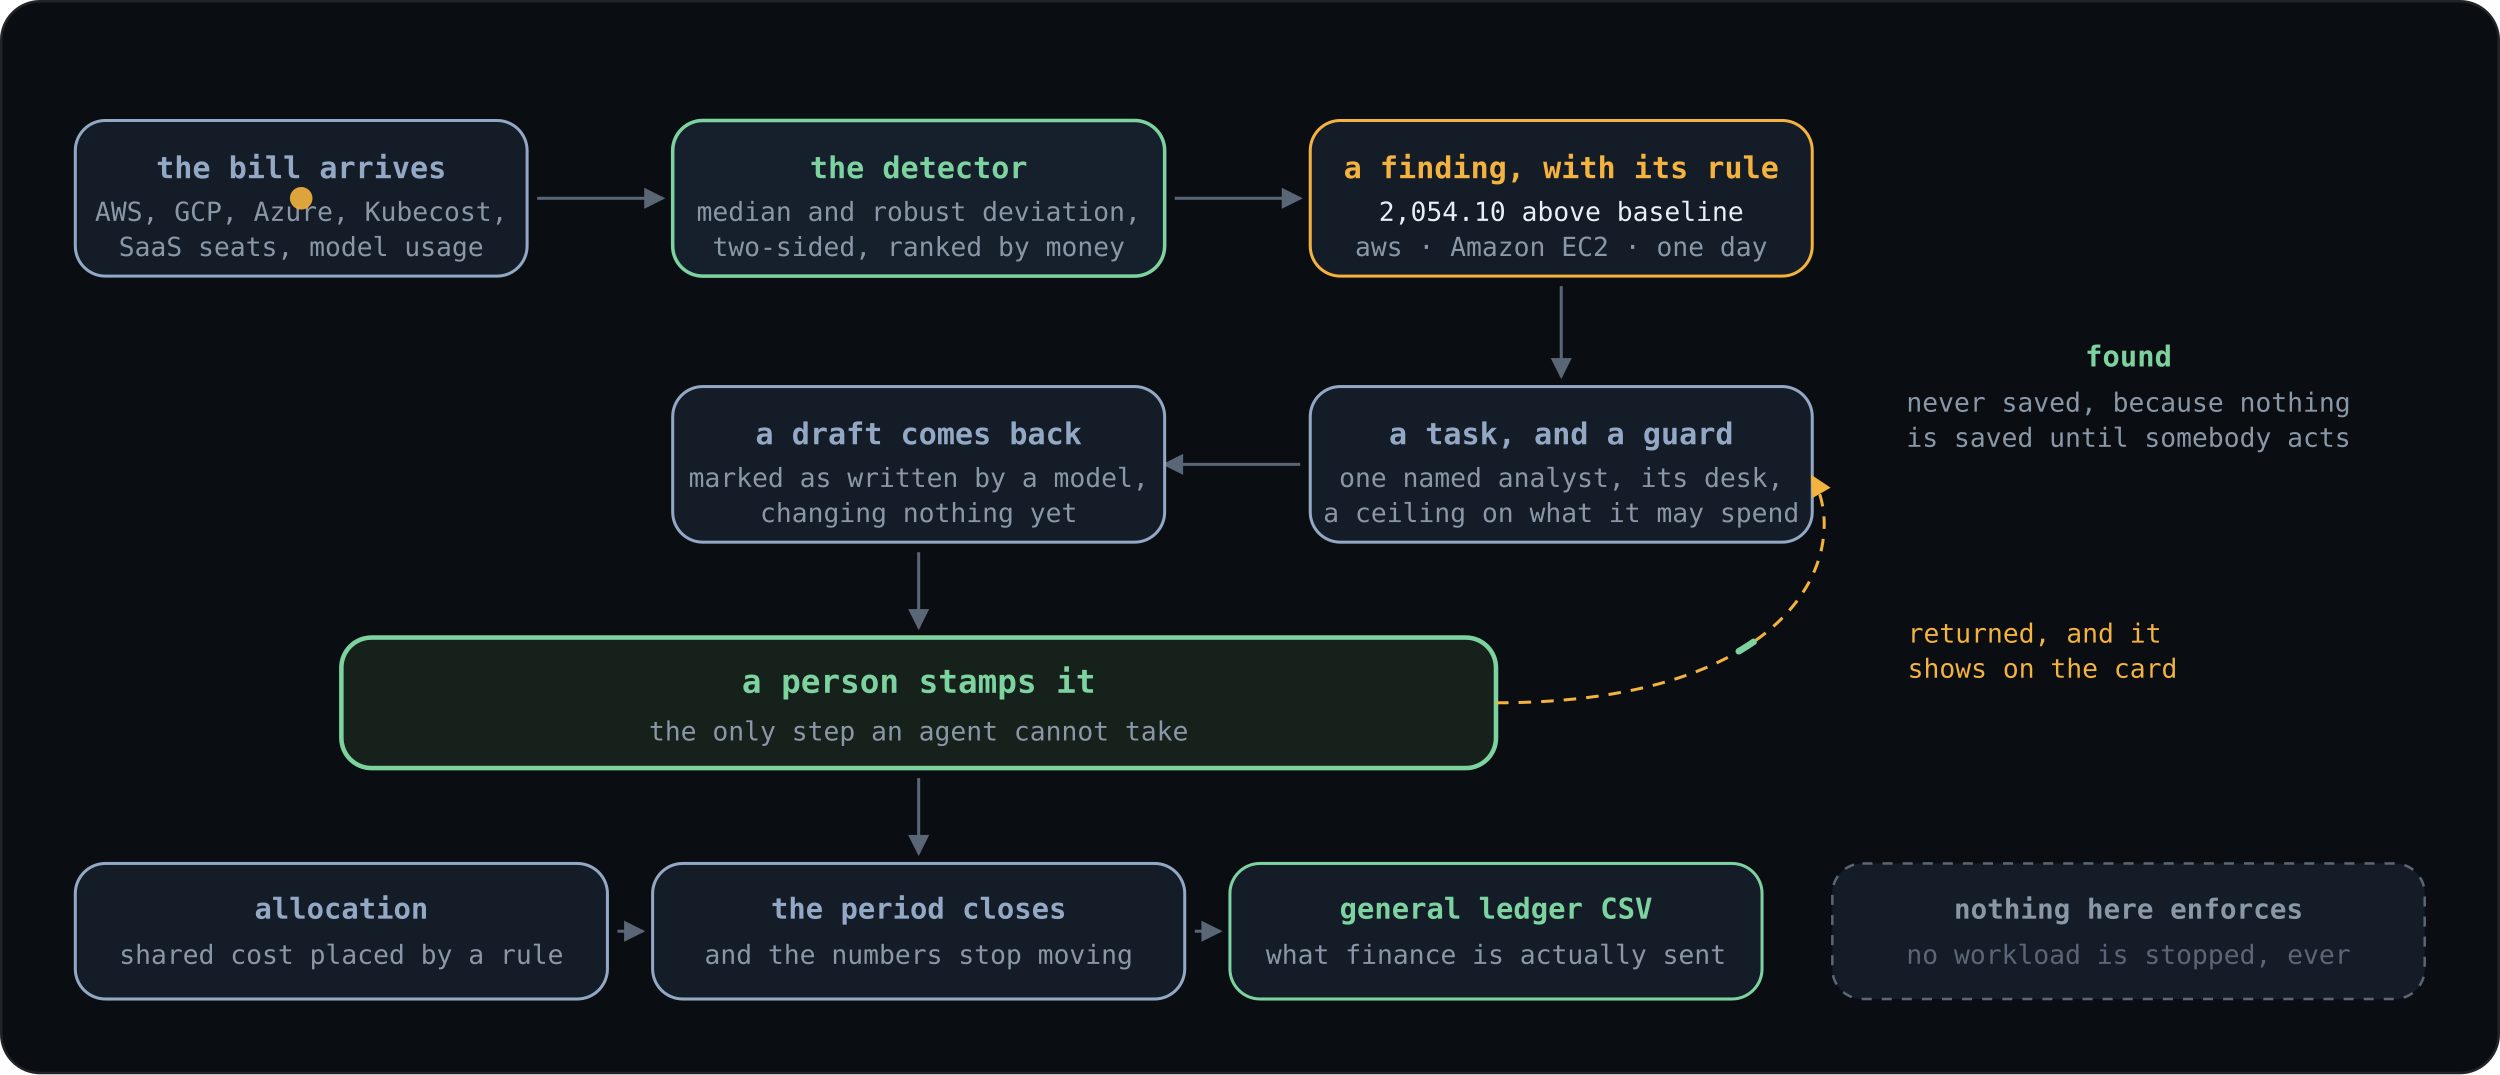
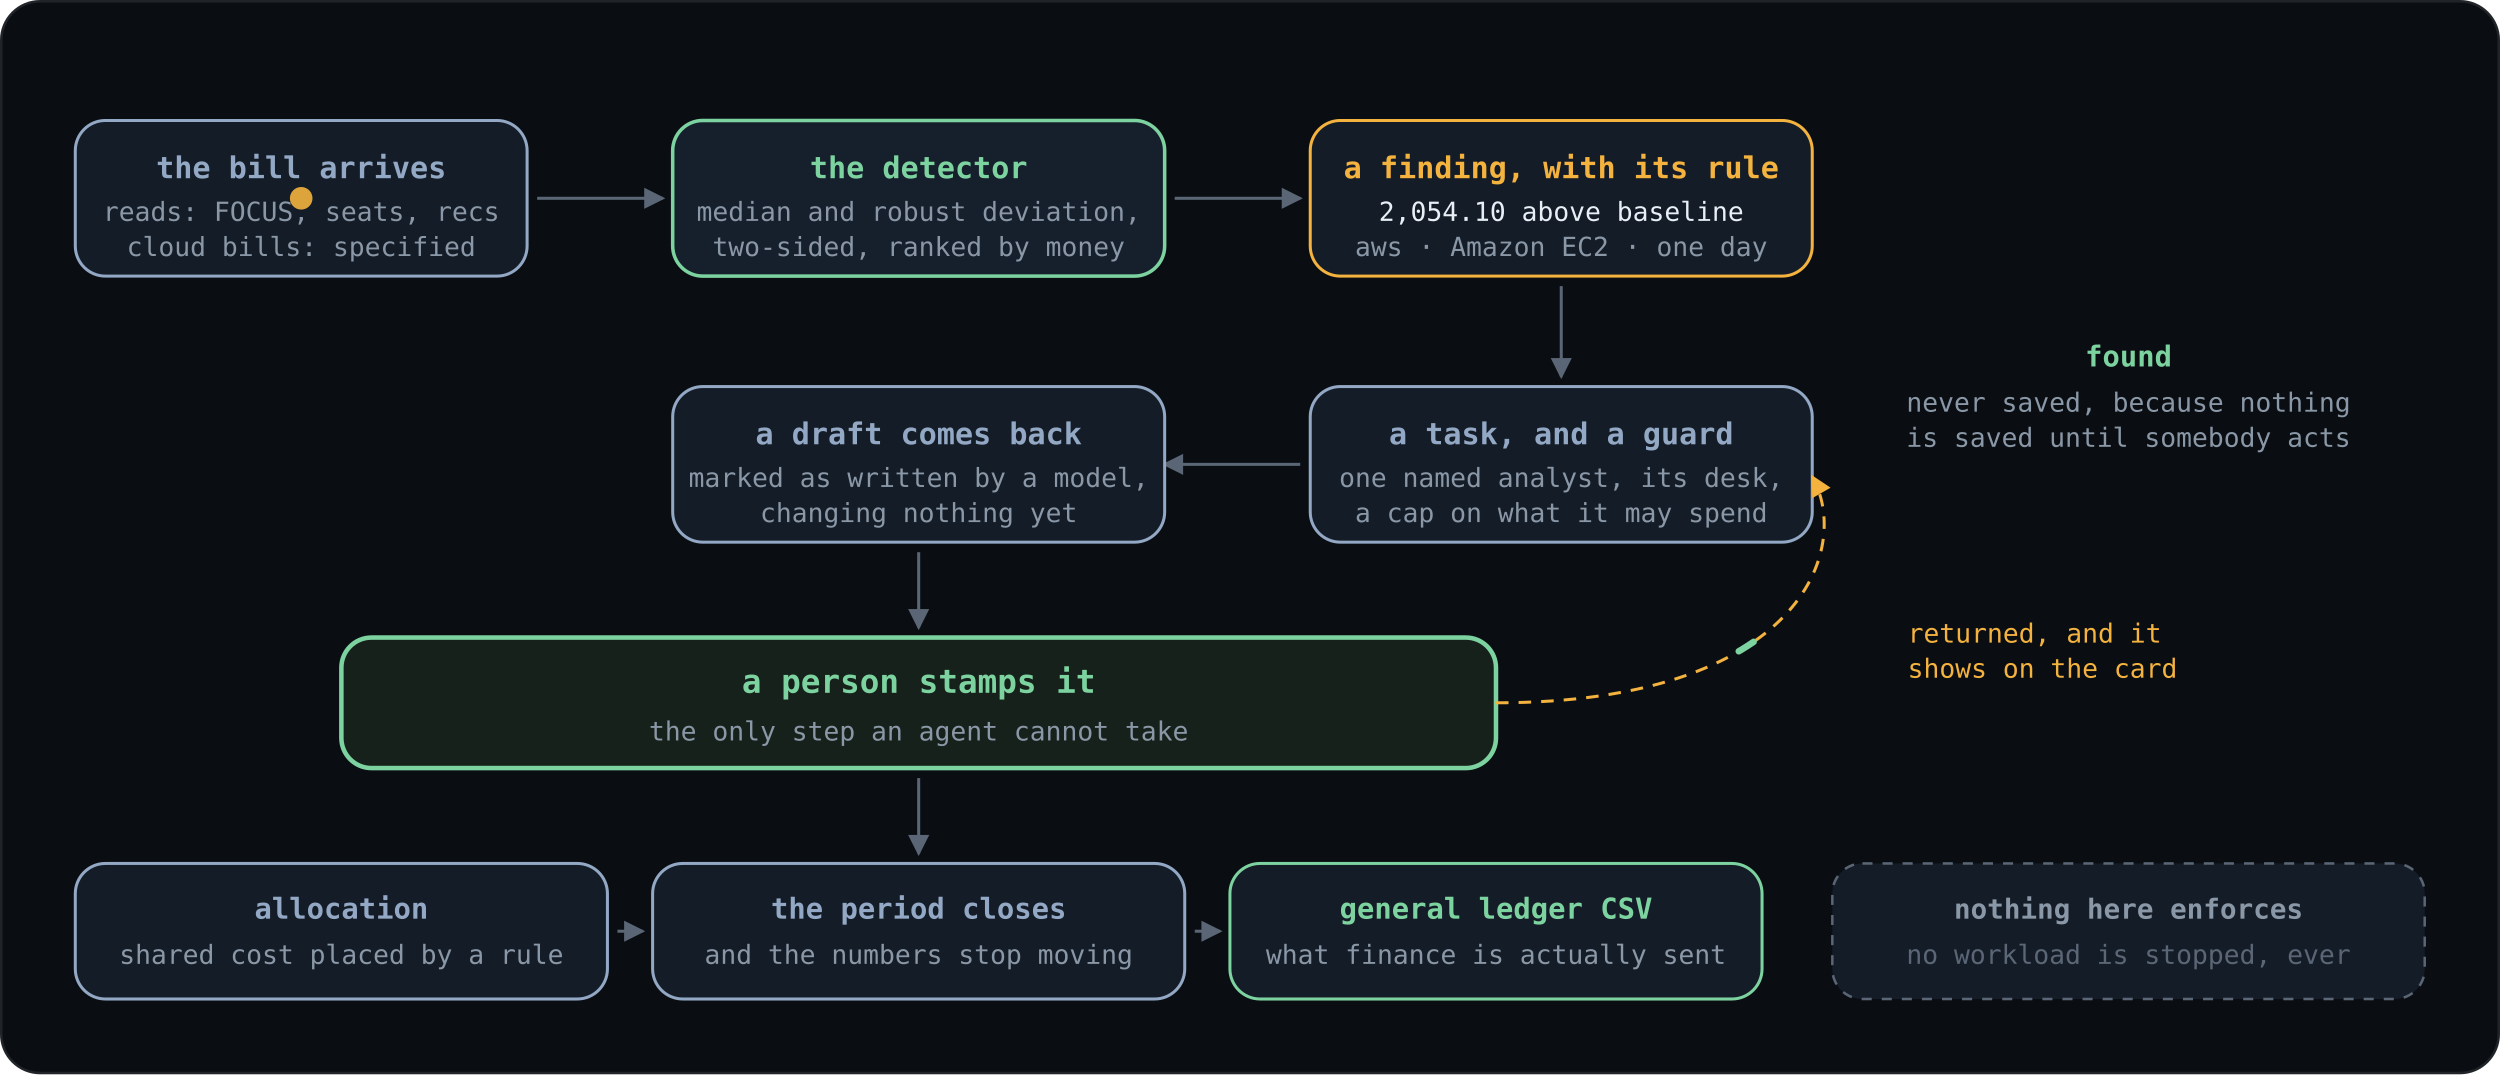
- <svg xmlns="http://www.w3.org/2000/svg" viewBox="-18 -18 996 428" width="996" height="428" role="img" aria-label="CostCrew: charges arrive from three connectors, a two-sided detector opens anomalies, and an agent analyst drafts a fix a person posts or returns">
+ <svg xmlns="http://www.w3.org/2000/svg" viewBox="-18 -18 996 428" width="996" height="428" role="img" aria-label="CostCrew: charges arrive from the connectors built so far (the TokenFuse FOCUS export, seats, recommendations; the cloud bills are specified and not yet read), a two-sided detector opens anomalies, and an agent analyst drafts a fix a person posts or returns">
  <rect x="-18" y="-18" width="996" height="428" rx="16" fill="#0A0E13" />
  <rect x="-17.5" y="-17.5" width="995" height="427" rx="15.5" fill="none" stroke="rgba(255,255,255,.09)" />
  <defs>
    <marker id="cc-a" viewBox="0 0 8 8" refX="7" refY="4" markerWidth="7" markerHeight="7" orient="auto">
      <path d="M0 0 L8 4 L0 8 z" fill="#5A6675" />
    </marker>
    <marker id="cc-w" viewBox="0 0 8 8" refX="7" refY="4" markerWidth="7" markerHeight="7" orient="auto">
      <path d="M0 0 L8 4 L0 8 z" fill="#F4B23E" />
    </marker>
    <style>
            .cc-t{font-family:ui-monospace,Menlo,monospace}
            @media (prefers-reduced-motion: reduce){ .cc-anim{display:none} }
          </style>
  </defs>
  <g class="cc-t" text-anchor="middle">
    <rect x="12" y="30" width="180" height="62" rx="12" fill="#141C27" stroke="#93A8C4" stroke-width="1.2" />
    <text x="102" y="53" fill="#93A8C4" font-size="12" font-weight="700">the bill arrives</text>
-     <text x="102" y="70" fill="#8A97A6" font-size="10.5">AWS, GCP, Azure, Kubecost,</text>
-     <text x="102" y="84" fill="#8A97A6" font-size="10.5">SaaS seats, model usage</text>
+     <text x="102" y="70" fill="#8A97A6" font-size="10.5">reads: FOCUS, seats, recs</text>
+     <text x="102" y="84" fill="#8A97A6" font-size="10.5">cloud bills: specified</text>
    <path d="M196 61 L246 61" stroke="#5A6675" stroke-width="1.2" fill="none" marker-end="url(#cc-a)" />
    <rect x="250" y="30" width="196" height="62" rx="12" fill="#161F2C" stroke="#7DD3A0" stroke-width="1.4">
      <animate attributeName="stroke-opacity" values="1;.45;1" dur="3.4s" repeatCount="indefinite" />
    </rect>
    <text x="348" y="53" fill="#7DD3A0" font-size="12" font-weight="700">the detector</text>
    <text x="348" y="70" fill="#8A97A6" font-size="10.5">median and robust deviation,</text>
    <text x="348" y="84" fill="#8A97A6" font-size="10.5">two-sided, ranked by money</text>
    <path d="M450 61 L500 61" stroke="#5A6675" stroke-width="1.2" fill="none" marker-end="url(#cc-a)" />
    <rect x="504" y="30" width="200" height="62" rx="12" fill="#141C27" stroke="#F4B23E" stroke-width="1.2" />
    <text x="604" y="53" fill="#F4B23E" font-size="12" font-weight="700">a finding, with its rule</text>
    <text x="604" y="70" fill="#E9EFF6" font-size="10.5">2,054.10 above baseline</text>
    <text x="604" y="84" fill="#8A97A6" font-size="10.5">aws · Amazon EC2 · one day</text>
    <path d="M604 96 L604 132" stroke="#5A6675" stroke-width="1.2" fill="none" marker-end="url(#cc-a)" />
    <rect x="504" y="136" width="200" height="62" rx="12" fill="#141C27" stroke="#93A8C4" stroke-width="1.2" />
    <text x="604" y="159" fill="#93A8C4" font-size="12" font-weight="700">a task, and a guard</text>
    <text x="604" y="176" fill="#8A97A6" font-size="10.5">one named analyst, its desk,</text>
-     <text x="604" y="190" fill="#8A97A6" font-size="10.5">a ceiling on what it may spend</text>
+     <text x="604" y="190" fill="#8A97A6" font-size="10.5">a cap on what it may spend</text>
    <path d="M500 167 L446 167" stroke="#5A6675" stroke-width="1.2" fill="none" marker-end="url(#cc-a)" />
    <rect x="250" y="136" width="196" height="62" rx="12" fill="#141C27" stroke="#93A8C4" stroke-width="1.2" />
    <text x="348" y="159" fill="#93A8C4" font-size="12" font-weight="700">a draft comes back</text>
    <text x="348" y="176" fill="#8A97A6" font-size="10.5">marked as written by a model,</text>
    <text x="348" y="190" fill="#8A97A6" font-size="10.5">changing nothing yet</text>
    <path d="M348 202 L348 232" stroke="#5A6675" stroke-width="1.2" fill="none" marker-end="url(#cc-a)" />
    <rect x="118" y="236" width="460" height="52" rx="12" fill="#16211B" stroke="#7DD3A0" stroke-width="1.8" />
    <text x="348" y="258" fill="#7DD3A0" font-size="13" font-weight="700">a person stamps it</text>
    <text x="348" y="277" fill="#8A97A6" font-size="10.5">the only step an agent cannot take</text>
    <path d="M578 262 C 700 262, 720 200, 704 172" stroke="#F4B23E" stroke-width="1.2" stroke-dasharray="5 4" fill="none" marker-end="url(#cc-w)" />
    <text x="742" y="238" fill="#F4B23E" font-size="10.5" text-anchor="start">returned, and it</text>
    <text x="742" y="252" fill="#F4B23E" font-size="10.5" text-anchor="start">shows on the card</text>
    <path d="M348 292 L348 322" stroke="#5A6675" stroke-width="1.2" fill="none" marker-end="url(#cc-a)" />
    <rect x="12" y="326" width="212" height="54" rx="12" fill="#141C27" stroke="#93A8C4" stroke-width="1.2" />
    <text x="118" y="348" fill="#93A8C4" font-size="11.5" font-weight="700">allocation</text>
    <text x="118" y="366" fill="#8A97A6" font-size="10.5">shared cost placed by a rule</text>
    <rect x="242" y="326" width="212" height="54" rx="12" fill="#141C27" stroke="#93A8C4" stroke-width="1.2" />
    <text x="348" y="348" fill="#93A8C4" font-size="11.5" font-weight="700">the period closes</text>
    <text x="348" y="366" fill="#8A97A6" font-size="10.5">and the numbers stop moving</text>
    <rect x="472" y="326" width="212" height="54" rx="12" fill="#141C27" stroke="#7DD3A0" stroke-width="1.2" />
    <text x="578" y="348" fill="#7DD3A0" font-size="11.5" font-weight="700">general ledger CSV</text>
    <text x="578" y="366" fill="#8A97A6" font-size="10.5">what finance is actually sent</text>
    <path d="M228 353 L238 353" stroke="#5A6675" stroke-width="1.2" fill="none" marker-end="url(#cc-a)" />
    <path d="M458 353 L468 353" stroke="#5A6675" stroke-width="1.2" fill="none" marker-end="url(#cc-a)" />
    <rect x="712" y="326" width="236" height="54" rx="12" fill="#141C27" stroke="#5A6675" stroke-width="1" stroke-dasharray="4 4" />
    <text x="830" y="348" fill="#8A97A6" font-size="11" font-weight="700">nothing here enforces</text>
    <text x="830" y="366" fill="#5A6675" font-size="10.5">no workload is stopped, ever</text>
    <text x="830" y="128" fill="#7DD3A0" font-size="11.5" font-weight="700">found</text>
    <text x="830" y="146" fill="#8A97A6" font-size="10.5">never saved, because nothing</text>
    <text x="830" y="160" fill="#8A97A6" font-size="10.5">is saved until somebody acts</text>
    <g class="cc-anim">
      <circle r="4.5" fill="#F4B23E" opacity=".9" transform="translate(102,61)">
        <animateMotion dur="11s" repeatCount="indefinite" path="M102 61 L348 61 L604 61 L604 167 L348 167 L348 262 L348 353 L578 353" />
      </circle>
    </g>
  </g>
  <g fill="none">
    <path d="M196 61 L246 61" fill="none" pathLength="100" stroke="#7DD3A0" stroke-width="2.6" stroke-linecap="round" stroke-dasharray="7 100" stroke-dashoffset="7">
      <animate attributeName="stroke-dashoffset" from="7" to="-100" dur="2.4s" begin="-0.00s" repeatCount="indefinite" />
    </path>
    <path d="M450 61 L500 61" fill="none" pathLength="100" stroke="#7DD3A0" stroke-width="2.6" stroke-linecap="round" stroke-dasharray="7 100" stroke-dashoffset="7">
      <animate attributeName="stroke-dashoffset" from="7" to="-100" dur="2.4s" begin="-0.37s" repeatCount="indefinite" />
    </path>
    <path d="M604 96 L604 132" fill="none" pathLength="100" stroke="#7DD3A0" stroke-width="2.6" stroke-linecap="round" stroke-dasharray="7 100" stroke-dashoffset="7">
      <animate attributeName="stroke-dashoffset" from="7" to="-100" dur="2.4s" begin="-0.74s" repeatCount="indefinite" />
    </path>
    <path d="M500 167 L446 167" fill="none" pathLength="100" stroke="#7DD3A0" stroke-width="2.6" stroke-linecap="round" stroke-dasharray="7 100" stroke-dashoffset="7">
      <animate attributeName="stroke-dashoffset" from="7" to="-100" dur="2.4s" begin="-1.11s" repeatCount="indefinite" />
    </path>
    <path d="M348 202 L348 232" fill="none" pathLength="100" stroke="#7DD3A0" stroke-width="2.6" stroke-linecap="round" stroke-dasharray="7 100" stroke-dashoffset="7">
      <animate attributeName="stroke-dashoffset" from="7" to="-100" dur="2.4s" begin="-1.48s" repeatCount="indefinite" />
    </path>
    <path d="M578 262 C 700 262, 720 200, 704 172" fill="none" pathLength="100" stroke="#7DD3A0" stroke-width="2.6" stroke-linecap="round" stroke-dasharray="7 100" stroke-dashoffset="7">
      <animate attributeName="stroke-dashoffset" from="7" to="-100" dur="2.4s" begin="-1.85s" repeatCount="indefinite" />
    </path>
    <path d="M348 292 L348 322" fill="none" pathLength="100" stroke="#7DD3A0" stroke-width="2.6" stroke-linecap="round" stroke-dasharray="7 100" stroke-dashoffset="7">
      <animate attributeName="stroke-dashoffset" from="7" to="-100" dur="2.4s" begin="-2.22s" repeatCount="indefinite" />
    </path>
    <path d="M228 353 L238 353" fill="none" pathLength="100" stroke="#7DD3A0" stroke-width="2.6" stroke-linecap="round" stroke-dasharray="7 100" stroke-dashoffset="7">
      <animate attributeName="stroke-dashoffset" from="7" to="-100" dur="2.4s" begin="-2.59s" repeatCount="indefinite" />
    </path>
    <path d="M458 353 L468 353" fill="none" pathLength="100" stroke="#7DD3A0" stroke-width="2.6" stroke-linecap="round" stroke-dasharray="7 100" stroke-dashoffset="7">
      <animate attributeName="stroke-dashoffset" from="7" to="-100" dur="2.4s" begin="-2.96s" repeatCount="indefinite" />
    </path>
  </g>
</svg>
